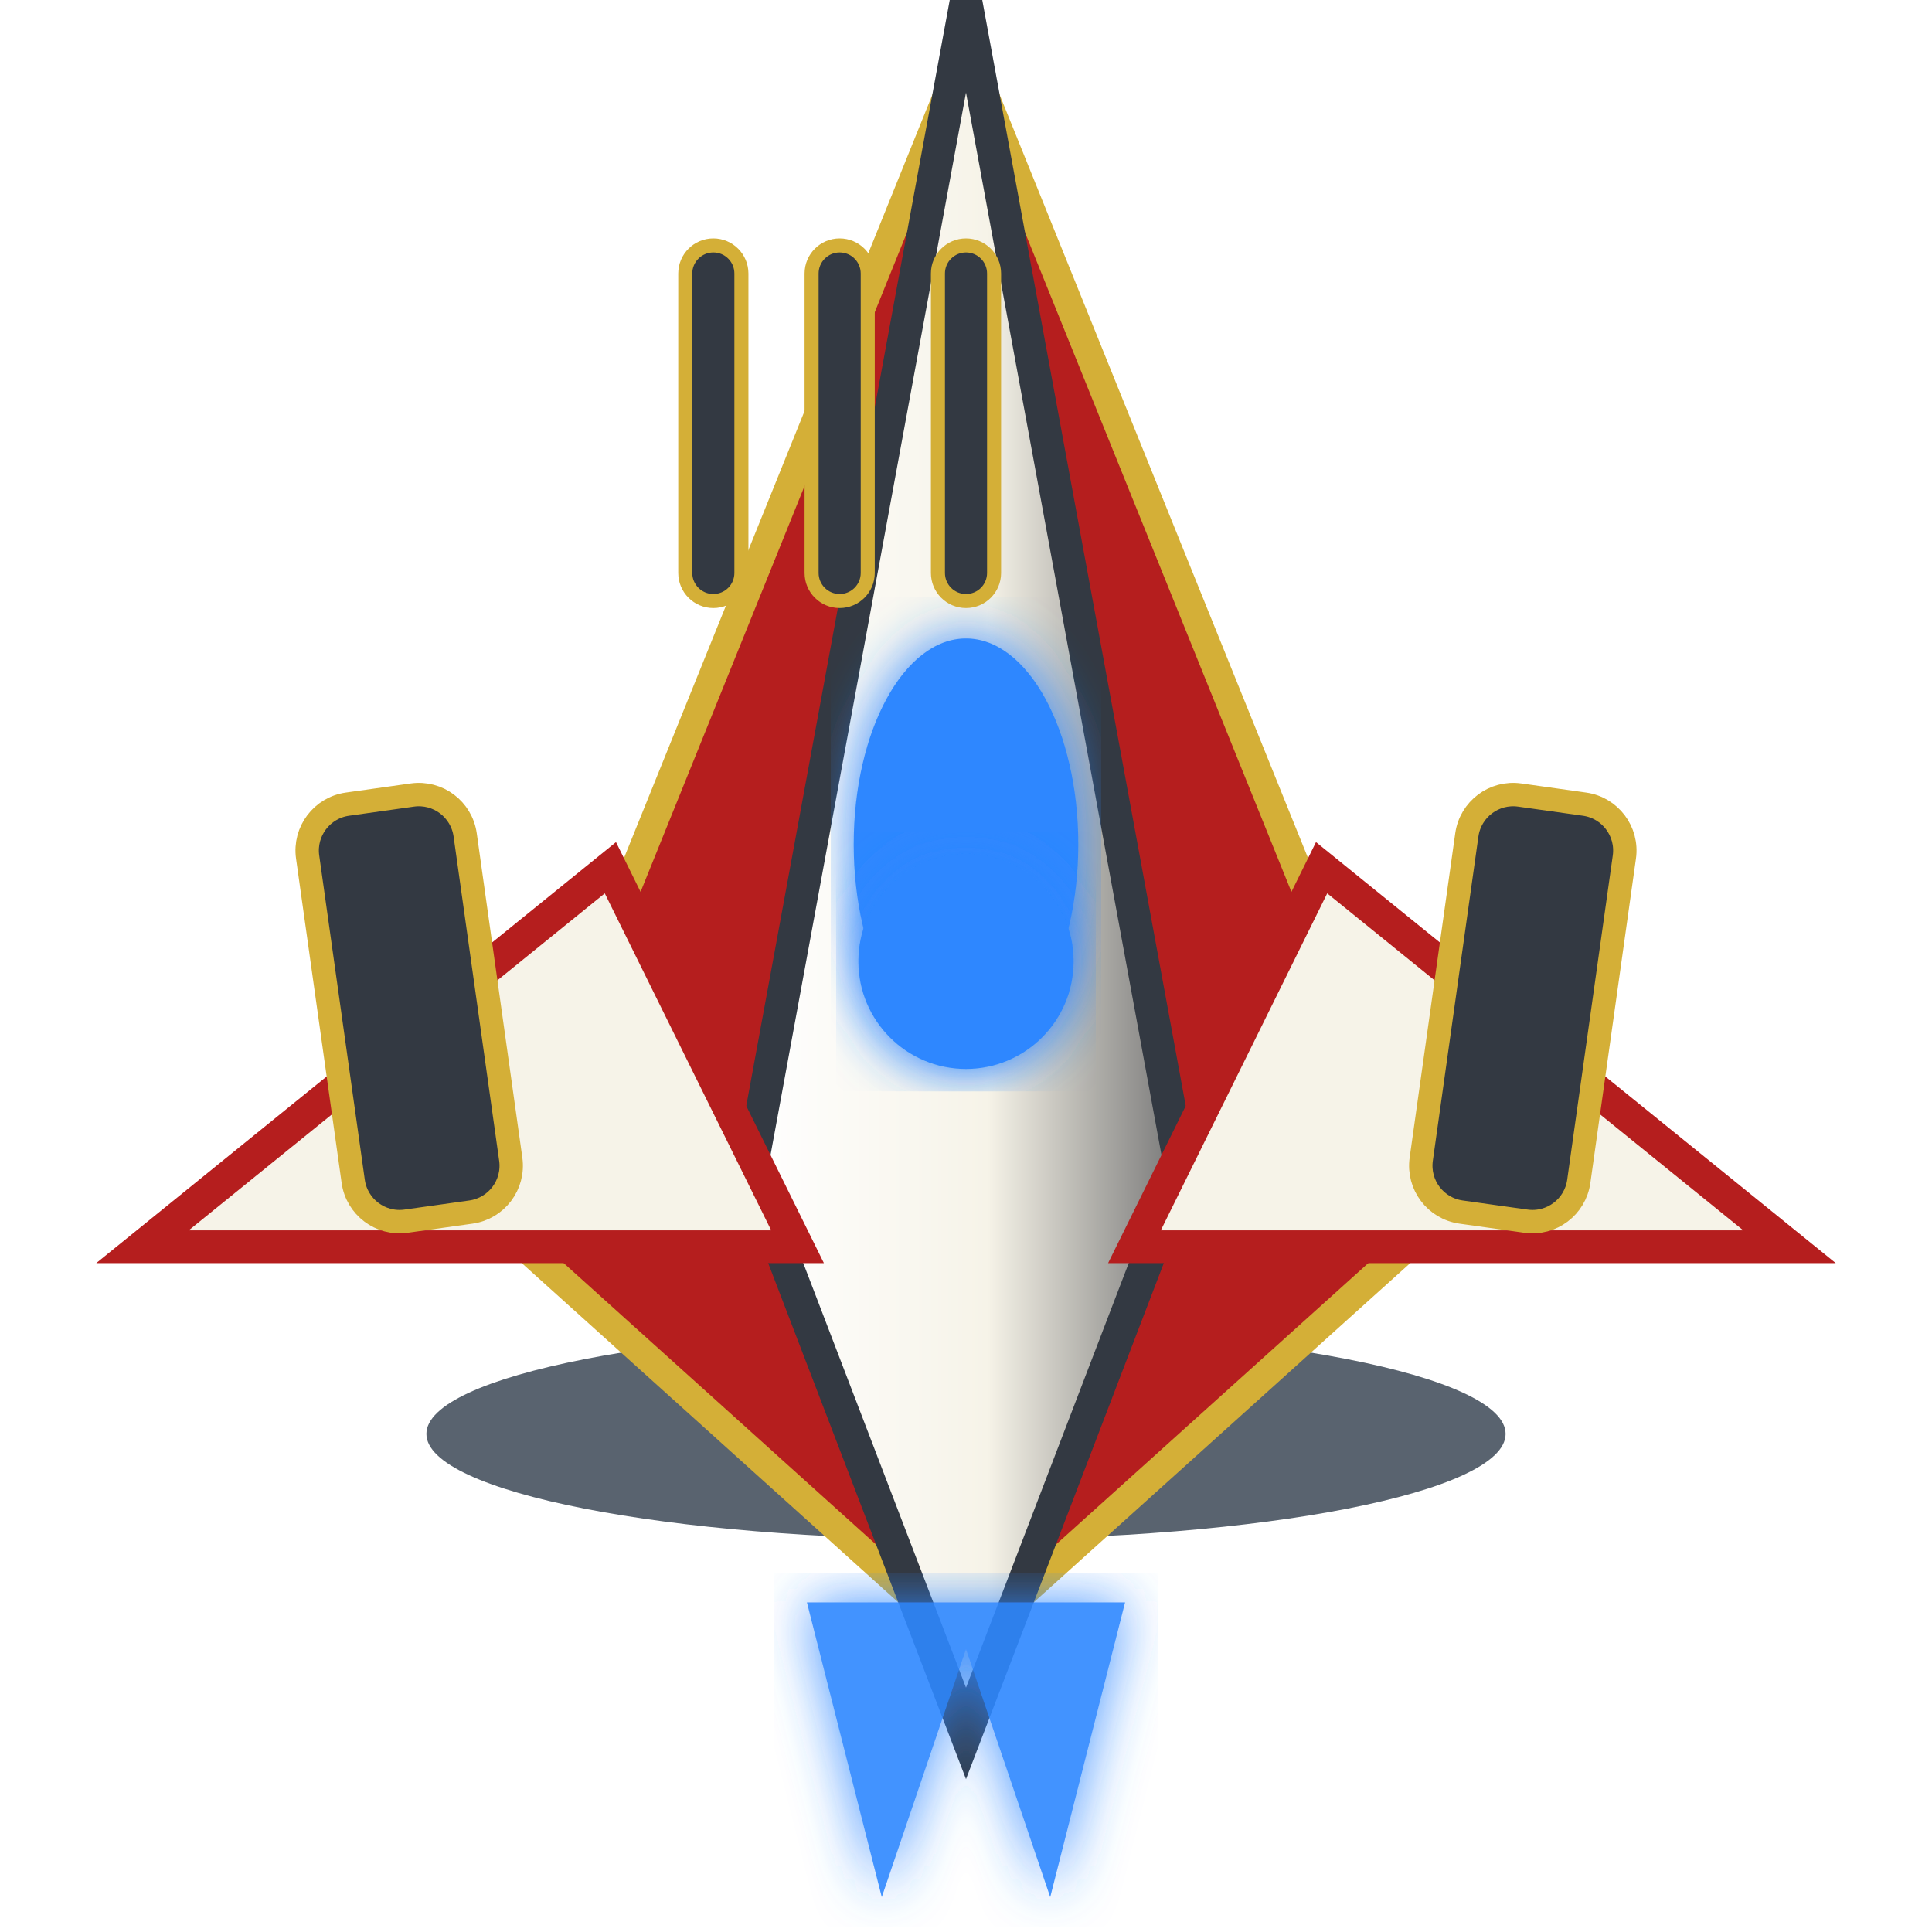
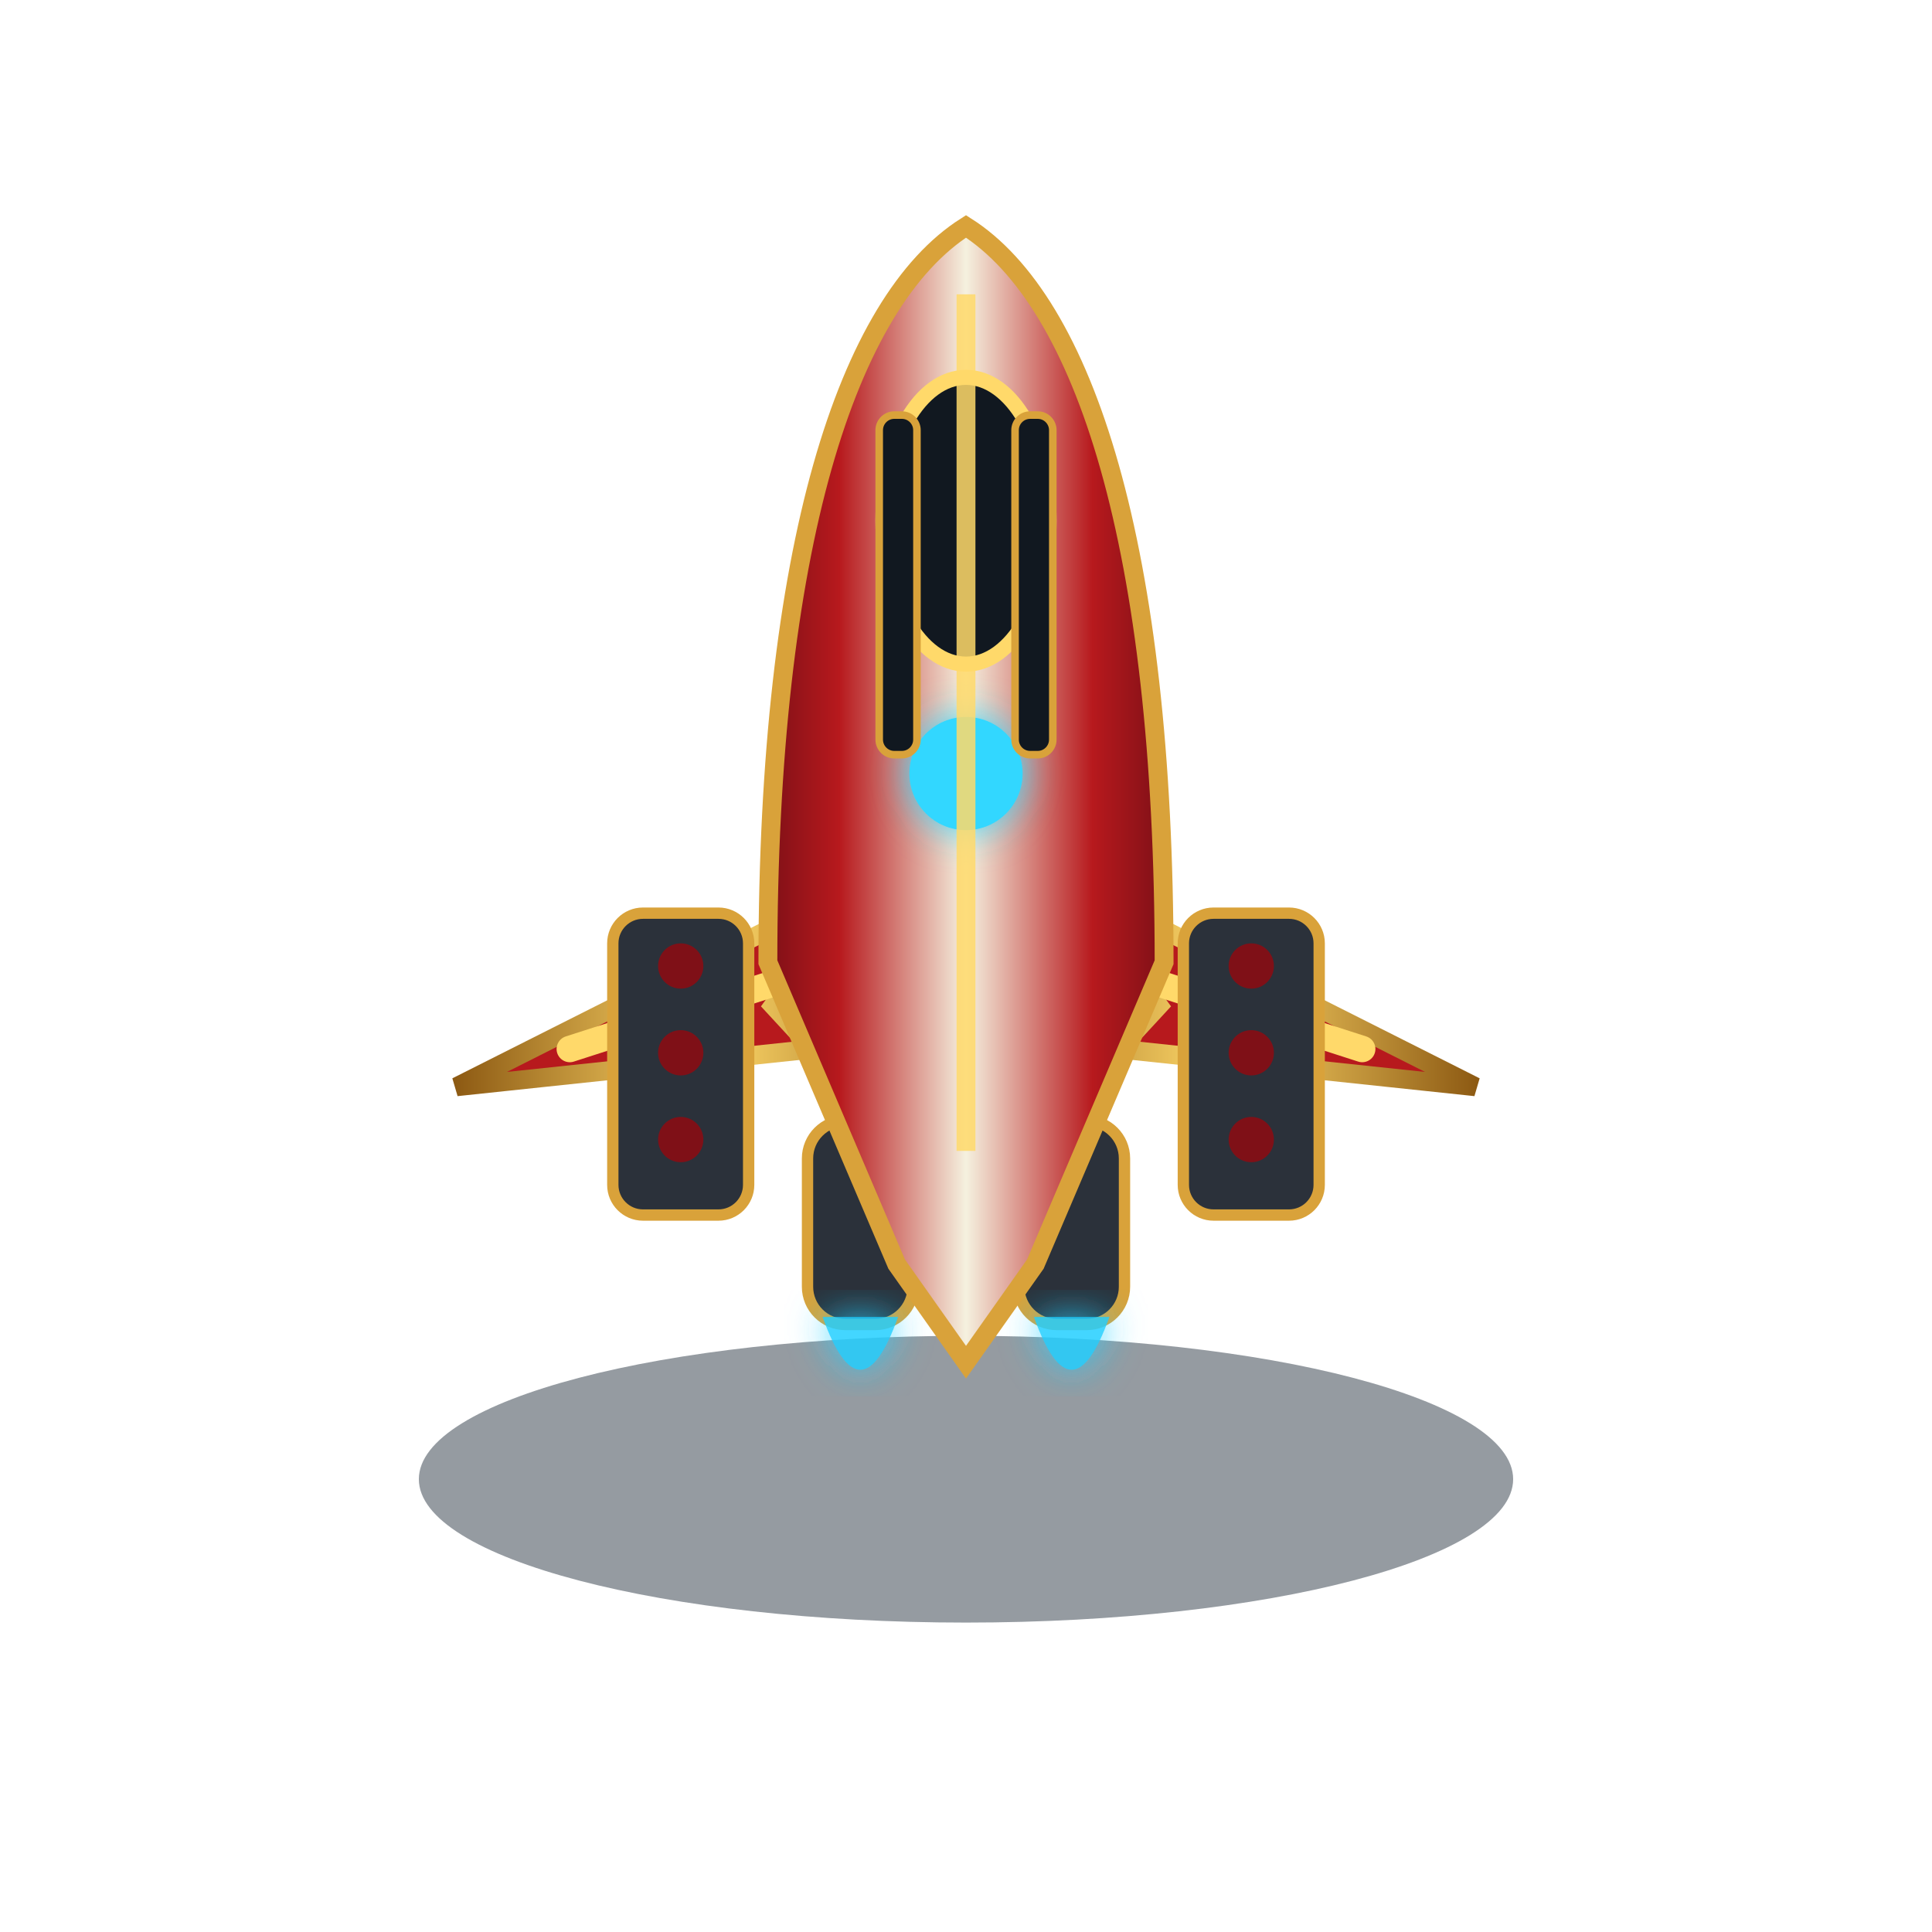
<svg xmlns="http://www.w3.org/2000/svg" viewBox="0 0 512 512">
  <defs>
-     <filter id="glow">
-       <feGaussianBlur stdDeviation="6" result="b" />
+     <filter id="glow" x="-50%" y="-50%" width="200%" height="200%">
+       <feGaussianBlur stdDeviation="5" result="b" />
      <feMerge>
        <feMergeNode in="b" />
        <feMergeNode in="SourceGraphic" />
      </feMerge>
    </filter>
    <linearGradient id="body" x1="0" x2="1">
-       <stop offset="0" stop-color="#fff" />
-       <stop offset=".55" stop-color="#f6f3e8" />
-       <stop offset="1" stop-color="#777" />
+       <stop offset="0" stop-color="#7f1017" />
+       <stop offset="0.18" stop-color="#b7191d" />
+       <stop offset="0.5" stop-color="#f5f1df" />
+       <stop offset="0.82" stop-color="#b7191d" />
+       <stop offset="1" stop-color="#7f1017" />
+     </linearGradient>
+     <linearGradient id="gold" x1="0" x2="1">
+       <stop offset="0" stop-color="#8d5a13" />
+       <stop offset="0.5" stop-color="#ffd96a" />
+       <stop offset="1" stop-color="#8d5a13" />
    </linearGradient>
  </defs>
-   <ellipse cx="256" cy="380" rx="143" ry="28" fill="#001022" opacity=".65" />
-   <g transform="scale(1.24) translate(-49.54839,-49.54839)">
-     <polygon points="256,60 155,310 256,401 357,310" fill="#b51e1e" stroke="#d4af37" stroke-width="6" />
-     <polygon points="256,50 210,300 256,420 302,300" fill="url(#body)" stroke="#333942" stroke-width="7" />
-     <polygon points="180,235 80,316 220,316" fill="#f6f3e8" stroke="#b51e1e" stroke-width="7" />
-     <polygon points="332,235 432,316 292,316" fill="#f6f3e8" stroke="#b51e1e" stroke-width="7" />
-     <ellipse cx="256" cy="230" rx="24" ry="44" fill="#2e87ff" filter="url(#glow)" />
-     <circle cx="256" cy="255" r="23" fill="#2e87ff" filter="url(#glow)" />
-     <rect x="196" y="102" width="12" height="76" rx="6" fill="#333942" stroke="#d4af37" stroke-width="3" />
-     <rect x="223" y="102" width="12" height="76" rx="6" fill="#333942" stroke="#d4af37" stroke-width="3" />
-     <rect x="250" y="102" width="12" height="76" rx="6" fill="#333942" stroke="#d4af37" stroke-width="3" />
-     <rect x="120" y="220" width="34" height="90" rx="10" fill="#333942" stroke="#d4af37" stroke-width="5" transform="rotate(-8 137 265)" />
-     <rect x="358" y="220" width="34" height="90" rx="10" fill="#333942" stroke="#d4af37" stroke-width="5" transform="rotate(8 375 265)" />
-     <path d="M222 392 L238 455 L256 402 L274 455 L290 392" fill="#2e87ff" filter="url(#glow)" opacity=".9" />
+   <rect width="512" height="512" fill="none" />
+   <ellipse cx="256" cy="392" rx="145" ry="38" fill="#02101f" opacity="0.42" />
+   <path d="M256 220 L121.0 288 L215.5 278 L203.5 265 L256 289 Z" fill="#b7191d" stroke="url(#gold)" stroke-width="5" />
+   <path d="M256 220 L391.0 288 L296.5 278 L308.5 265 L256 289 Z" fill="#b7191d" stroke="url(#gold)" stroke-width="5" />
+   <path d="M151.0 278 L225.5 254" stroke="#ffd96a" stroke-width="7" stroke-linecap="round" />
+   <path d="M361.0 278 L286.5 254" stroke="#ffd96a" stroke-width="7" stroke-linecap="round" />
+   <rect x="214" y="297" width="28" height="54" rx="10" fill="#2b313a" stroke="#d9a23a" stroke-width="3" />
+   <path d="M218 349 Q228 377 238 349" fill="#23cfff" opacity="0.85" filter="url(#glow)" />
+   <rect x="270" y="297" width="28" height="54" rx="10" fill="#2b313a" stroke="#d9a23a" stroke-width="3" />
+   <path d="M274 349 Q284 377 294 349" fill="#23cfff" opacity="0.85" filter="url(#glow)" />
+   <path d="M256 60 C287.5 80 308.5 145 308.5 255 L274.375 335 L256 361 L237.625 335 L203.5 255 C203.5 145 224.5 80 256 60 Z" fill="url(#body)" stroke="#d9a23a" stroke-width="5" />
+   <ellipse cx="256" cy="138" rx="22" ry="38" fill="#111820" stroke="#ffd96a" stroke-width="4" />
+   <circle cx="256" cy="205" r="15" fill="#31d7ff" filter="url(#glow)" />
+   <path d="M256 78 L256 305" stroke="#ffd96a" stroke-width="5" opacity="0.85" />
+   <rect x="233" y="110" width="10" height="90" rx="4" fill="#111820" stroke="#d9a23a" stroke-width="2" />
+   <rect x="269" y="110" width="10" height="90" rx="4" fill="#111820" stroke="#d9a23a" stroke-width="2" />
+   <g transform="translate(180.4,272)">
+     <rect x="-18" y="-30" width="36" height="80" rx="8" fill="#2b313a" stroke="#d9a23a" stroke-width="3" />
+     <circle cx="0" cy="-16" r="6" fill="#7f1017" />
+     <circle cx="0" cy="7" r="6" fill="#7f1017" />
+     <circle cx="0" cy="30" r="6" fill="#7f1017" />
+   </g>
+   <g transform="translate(331.6,272)">
+     <rect x="-18" y="-30" width="36" height="80" rx="8" fill="#2b313a" stroke="#d9a23a" stroke-width="3" />
+     <circle cx="0" cy="-16" r="6" fill="#7f1017" />
+     <circle cx="0" cy="7" r="6" fill="#7f1017" />
+     <circle cx="0" cy="30" r="6" fill="#7f1017" />
  </g>
</svg>
